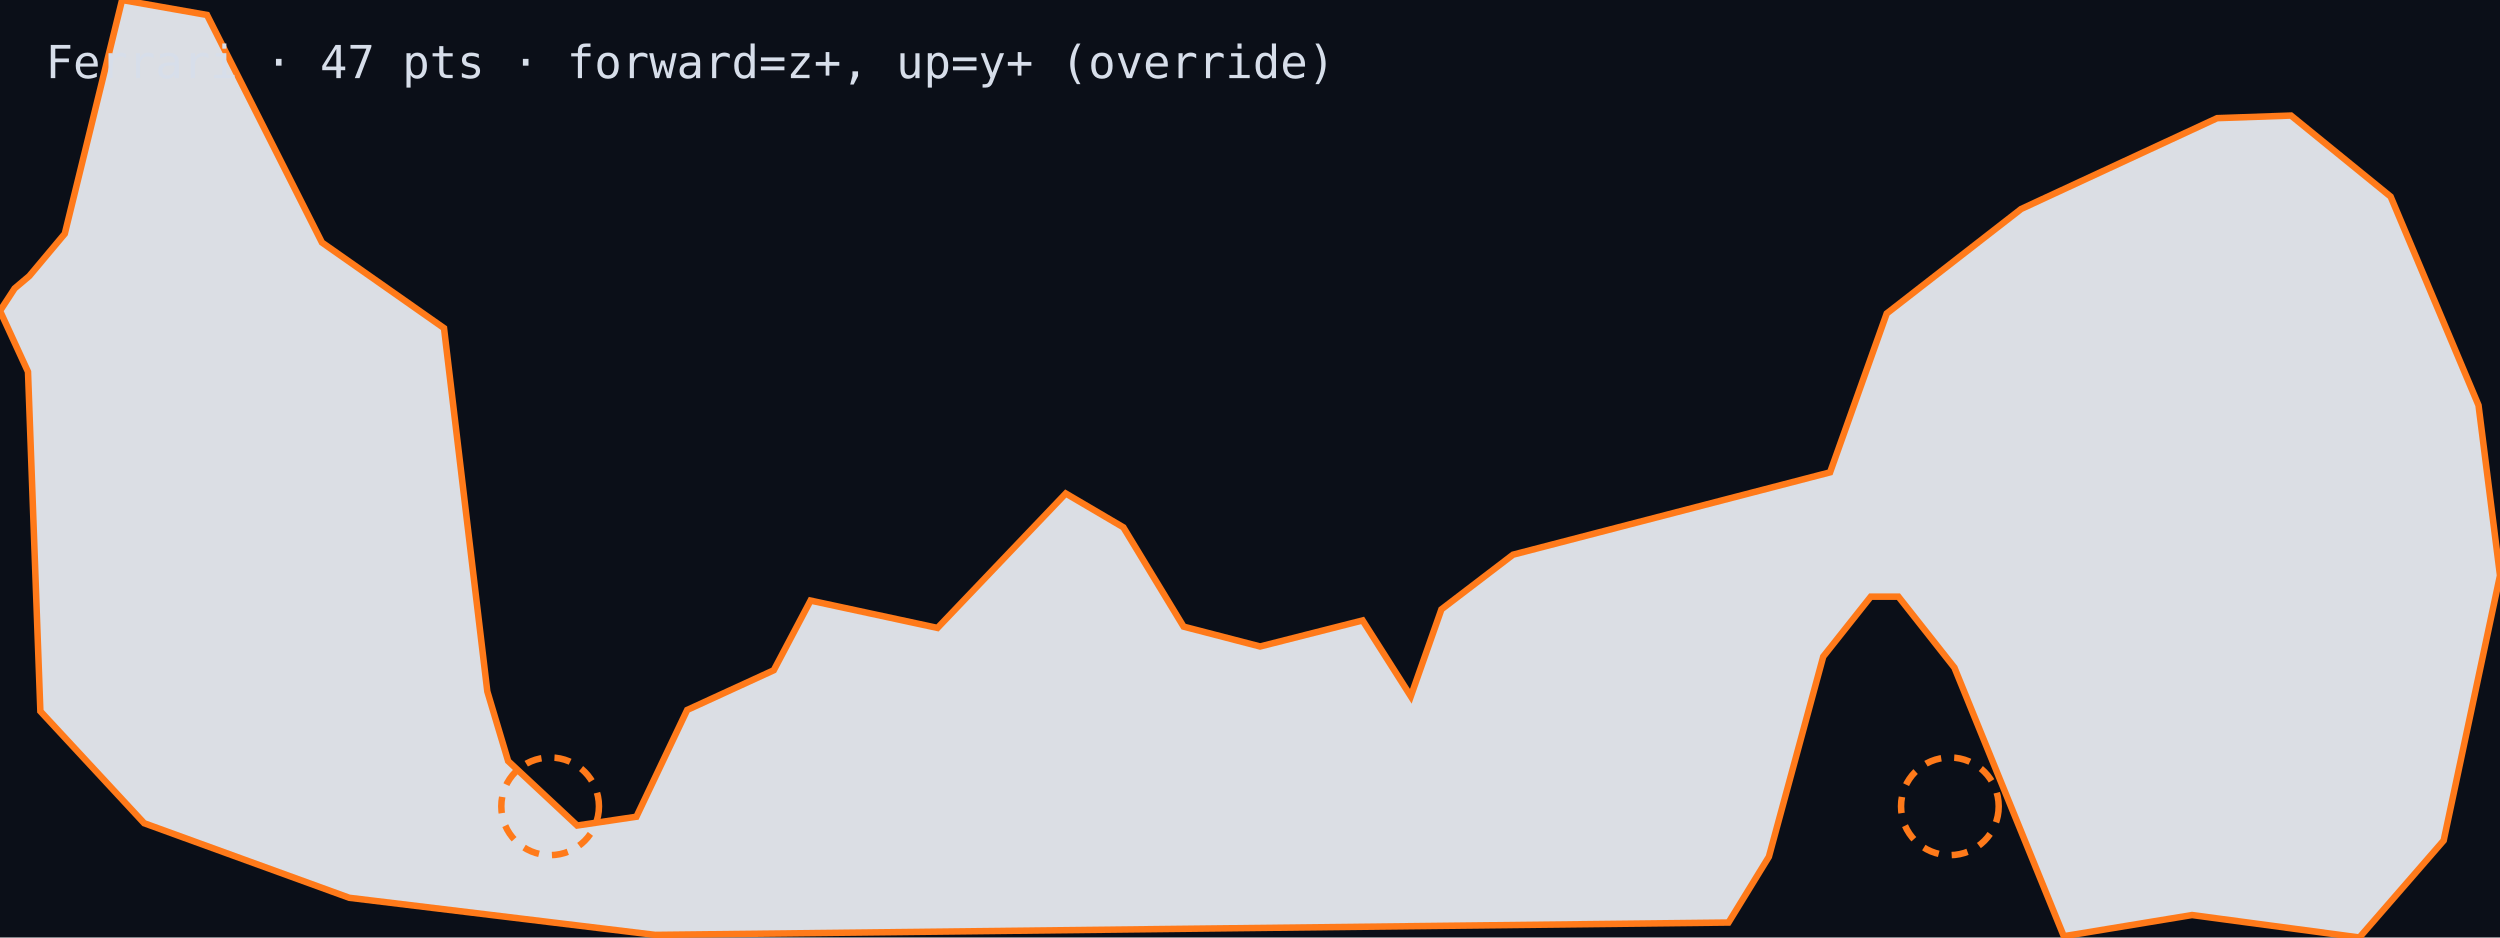
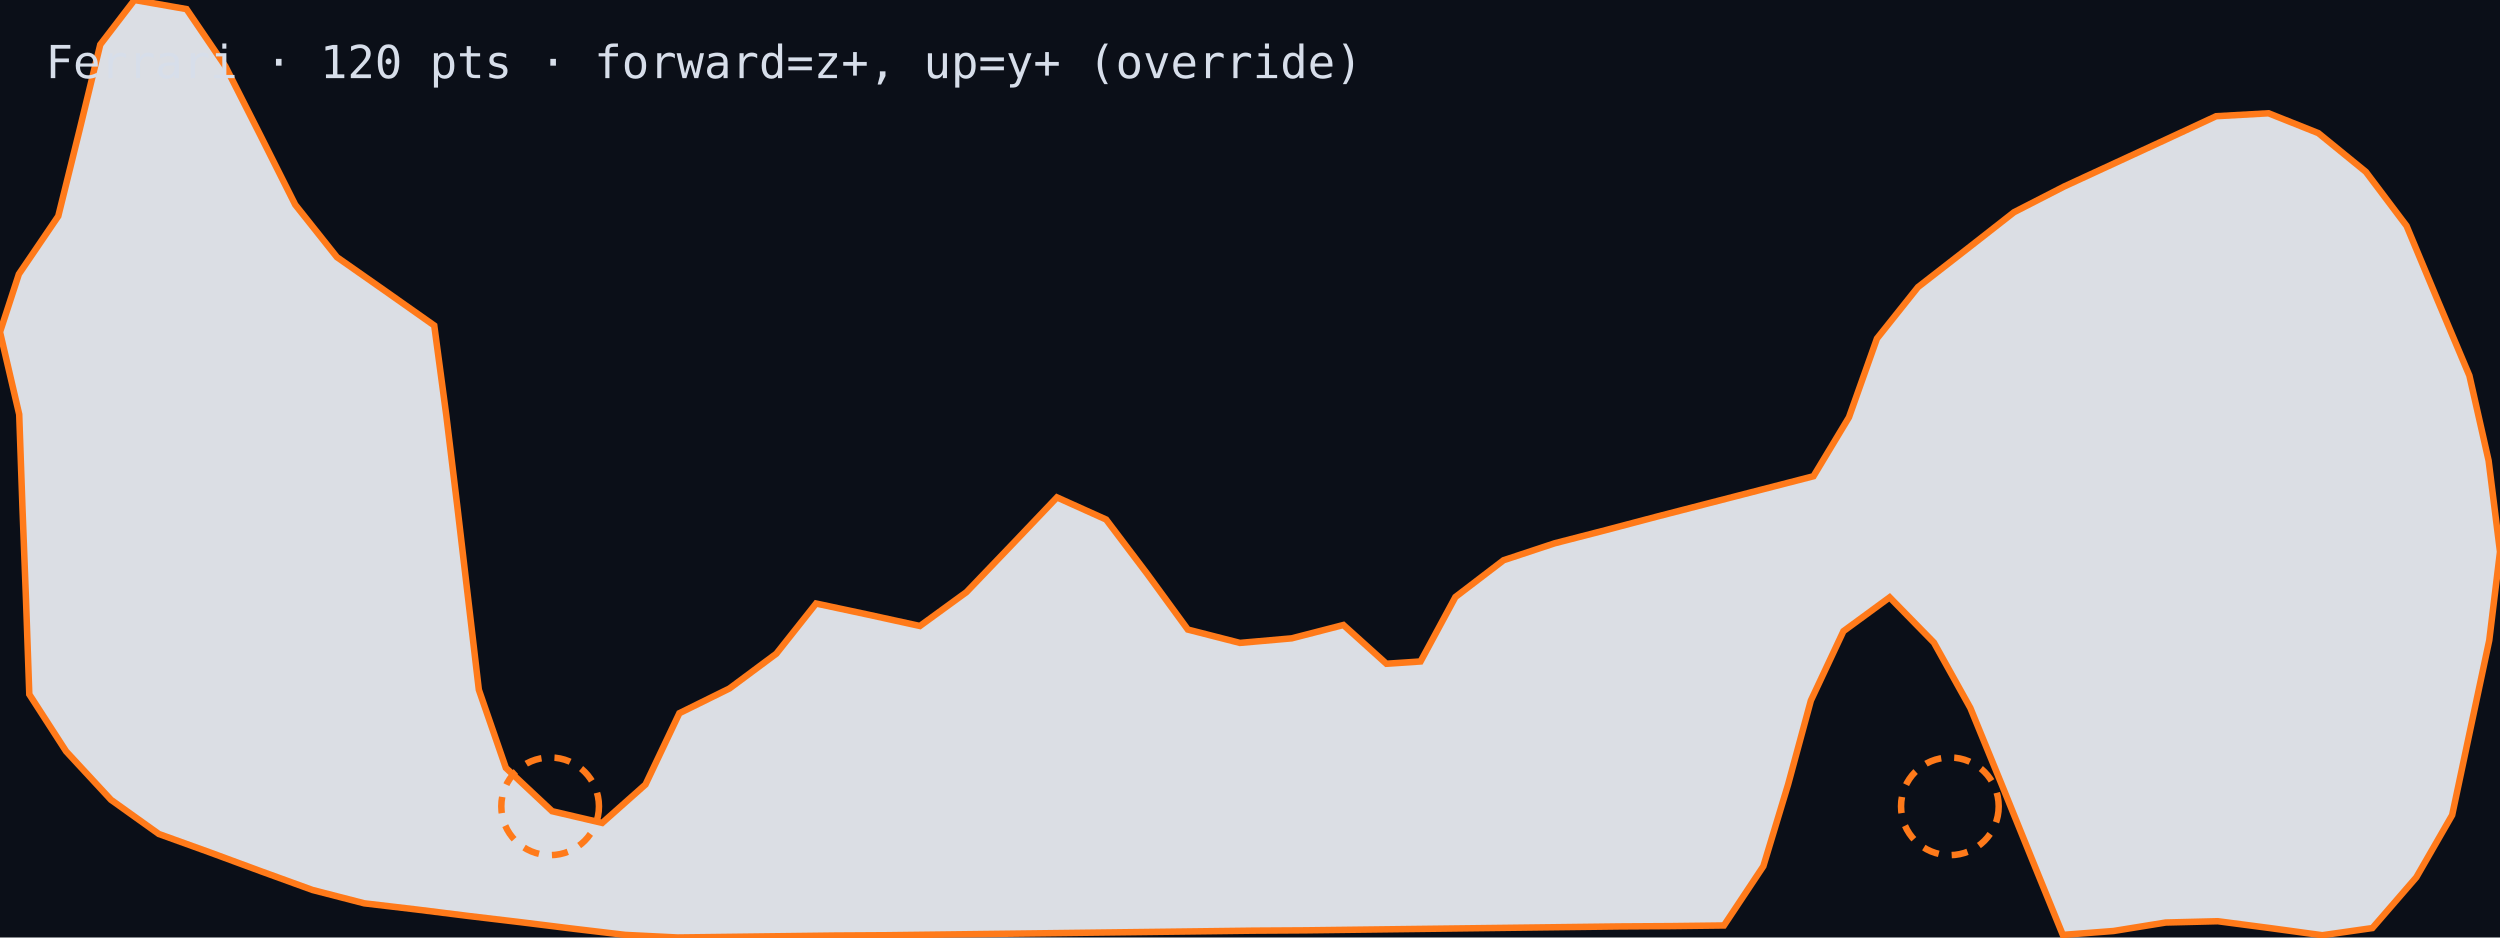
<svg xmlns="http://www.w3.org/2000/svg" viewBox="0 0 768 288">
  <rect width="768" height="288" fill="#0b0f18" />
-   <polygon points="9.0,84.8 19.9,71.8 37.5,0.0 63.6,4.6 98.9,74.5 136.4,100.8 149.7,212.4 156.1,233.8 177.3,253.6 195.5,250.9 211.1,218.1 237.7,205.9 249.0,184.5 288.0,192.9 327.4,151.6 345.1,162.0 363.6,192.5 387.1,198.6 418.6,190.6 433.4,213.9 442.8,187.2 464.8,170.4 562.2,145.1 579.6,96.3 620.9,64.2 681.1,36.3 703.8,35.5 734.4,60.4 761.4,124.5 768.0,176.8 750.7,258.2 724.8,288.0 673.4,281.1 634.0,287.6 600.4,205.1 583.2,183.3 574.7,183.3 560.1,201.7 543.4,263.2 531.0,283.4 201.3,287.2 107.3,275.8 44.3,252.9 12.4,218.5 8.6,114.2 0.0,95.5 4.5,88.6" fill="rgba(247,250,255,0.88)" stroke="#ff7a1a" stroke-width="2" />
+   <polygon points="5.8,84.2 17.9,66.4 24.4,40.1 30.8,13.7 41.3,0.0 57.3,2.8 69.2,20.3 80.0,41.6 90.7,62.9 103.5,79.0 118.5,89.5 133.4,100.0 137.1,127.6 140.5,155.7 143.8,183.8 147.1,211.9 155.4,235.9 169.6,249.2 185.0,252.8 198.3,241.0 208.7,219.1 224.1,211.5 238.5,200.8 250.7,185.4 266.6,188.8 282.6,192.3 296.9,181.9 310.8,167.4 324.7,152.8 339.8,159.6 352.5,176.4 364.9,193.4 380.9,197.5 396.8,196.1 412.7,192.0 425.9,203.9 436.4,203.2 447.1,183.4 461.9,172.1 477.6,166.9 493.5,162.8 509.4,158.6 525.3,154.5 541.2,150.4 557.1,146.3 568.0,128.2 576.6,104.0 589.2,88.2 604.0,76.7 618.7,65.2 634.1,57.3 649.7,50.1 665.3,42.9 680.8,35.7 696.9,34.8 712.2,40.9 726.8,52.8 739.3,69.4 748.9,92.4 758.6,115.4 764.5,141.5 768.0,169.5 764.7,196.7 759.0,223.5 753.3,250.4 742.3,269.5 728.8,285.1 713.4,287.3 697.3,285.1 681.3,283.0 665.3,283.4 649.3,286.0 633.7,287.2 624.2,263.9 614.8,240.7 605.3,217.5 594.1,197.4 580.5,183.5 566.3,193.9 556.3,215.2 549.3,241.0 541.7,266.1 529.6,284.3 513.5,284.5 497.5,284.6 481.4,284.8 465.3,285.0 449.2,285.2 433.2,285.4 417.1,285.6 401.0,285.8 384.9,285.9 368.9,286.1 352.8,286.3 336.7,286.5 320.7,286.7 304.6,286.9 288.5,287.1 272.4,287.3 256.4,287.4 240.3,287.6 224.2,287.8 208.2,288.0 192.1,287.2 176.1,285.3 160.0,283.3 144.0,281.4 128.0,279.4 111.9,277.5 96.0,273.4 80.3,267.7 64.6,261.9 48.8,256.2 34.1,245.7 20.3,230.8 9.0,213.3 8.0,184.6 6.9,156.0 5.9,127.3 0.0,102.0" fill="rgba(247,250,255,0.88)" stroke="#ff7a1a" stroke-width="2" />
  <circle cx="169.0" cy="247.7" r="15.0" fill="none" stroke="#ff7a1a" stroke-width="2" stroke-dasharray="5 4" />
  <circle cx="599.0" cy="247.7" r="15.0" fill="none" stroke="#ff7a1a" stroke-width="2" stroke-dasharray="5 4" />
-   <text x="14" y="24" fill="#d7deea" font-family="monospace" font-size="14">Ferrari · 47 pts · forward=z+, up=y+ (override)</text>
+   <text x="14" y="24" fill="#d7deea" font-family="monospace" font-size="14">Ferrari · 120 pts · forward=z+, up=y+ (override)</text>
</svg>
